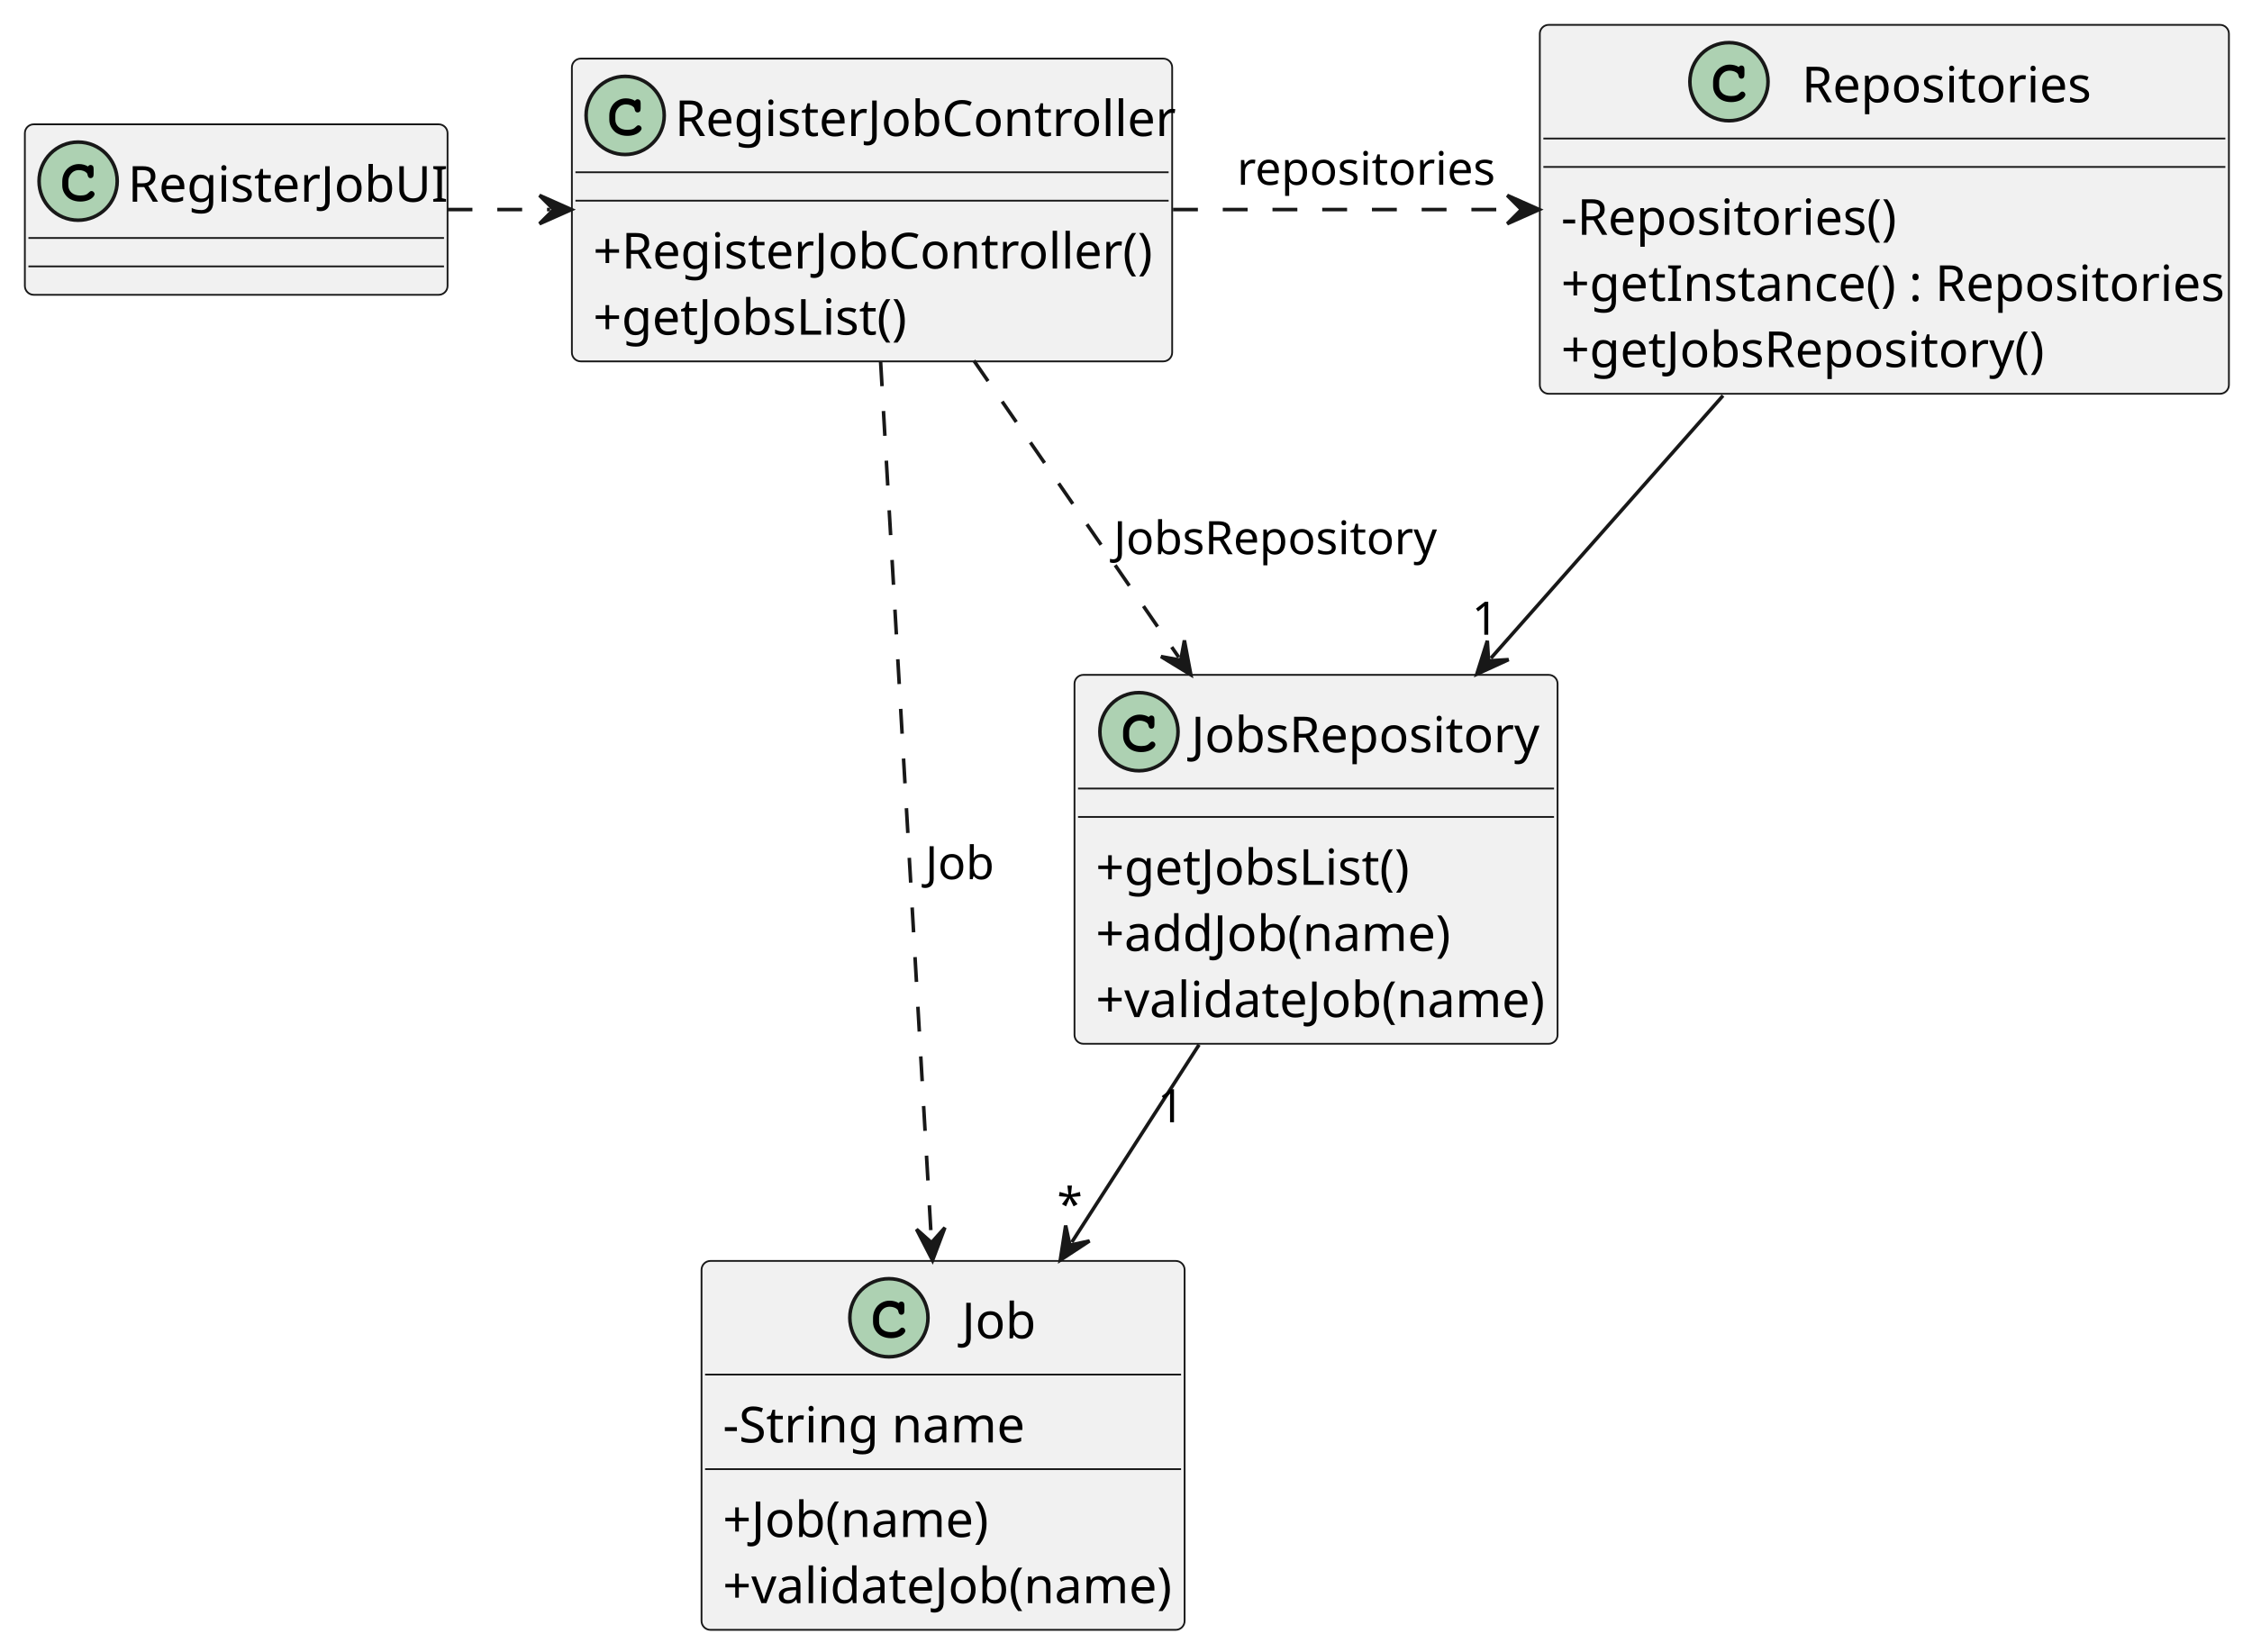
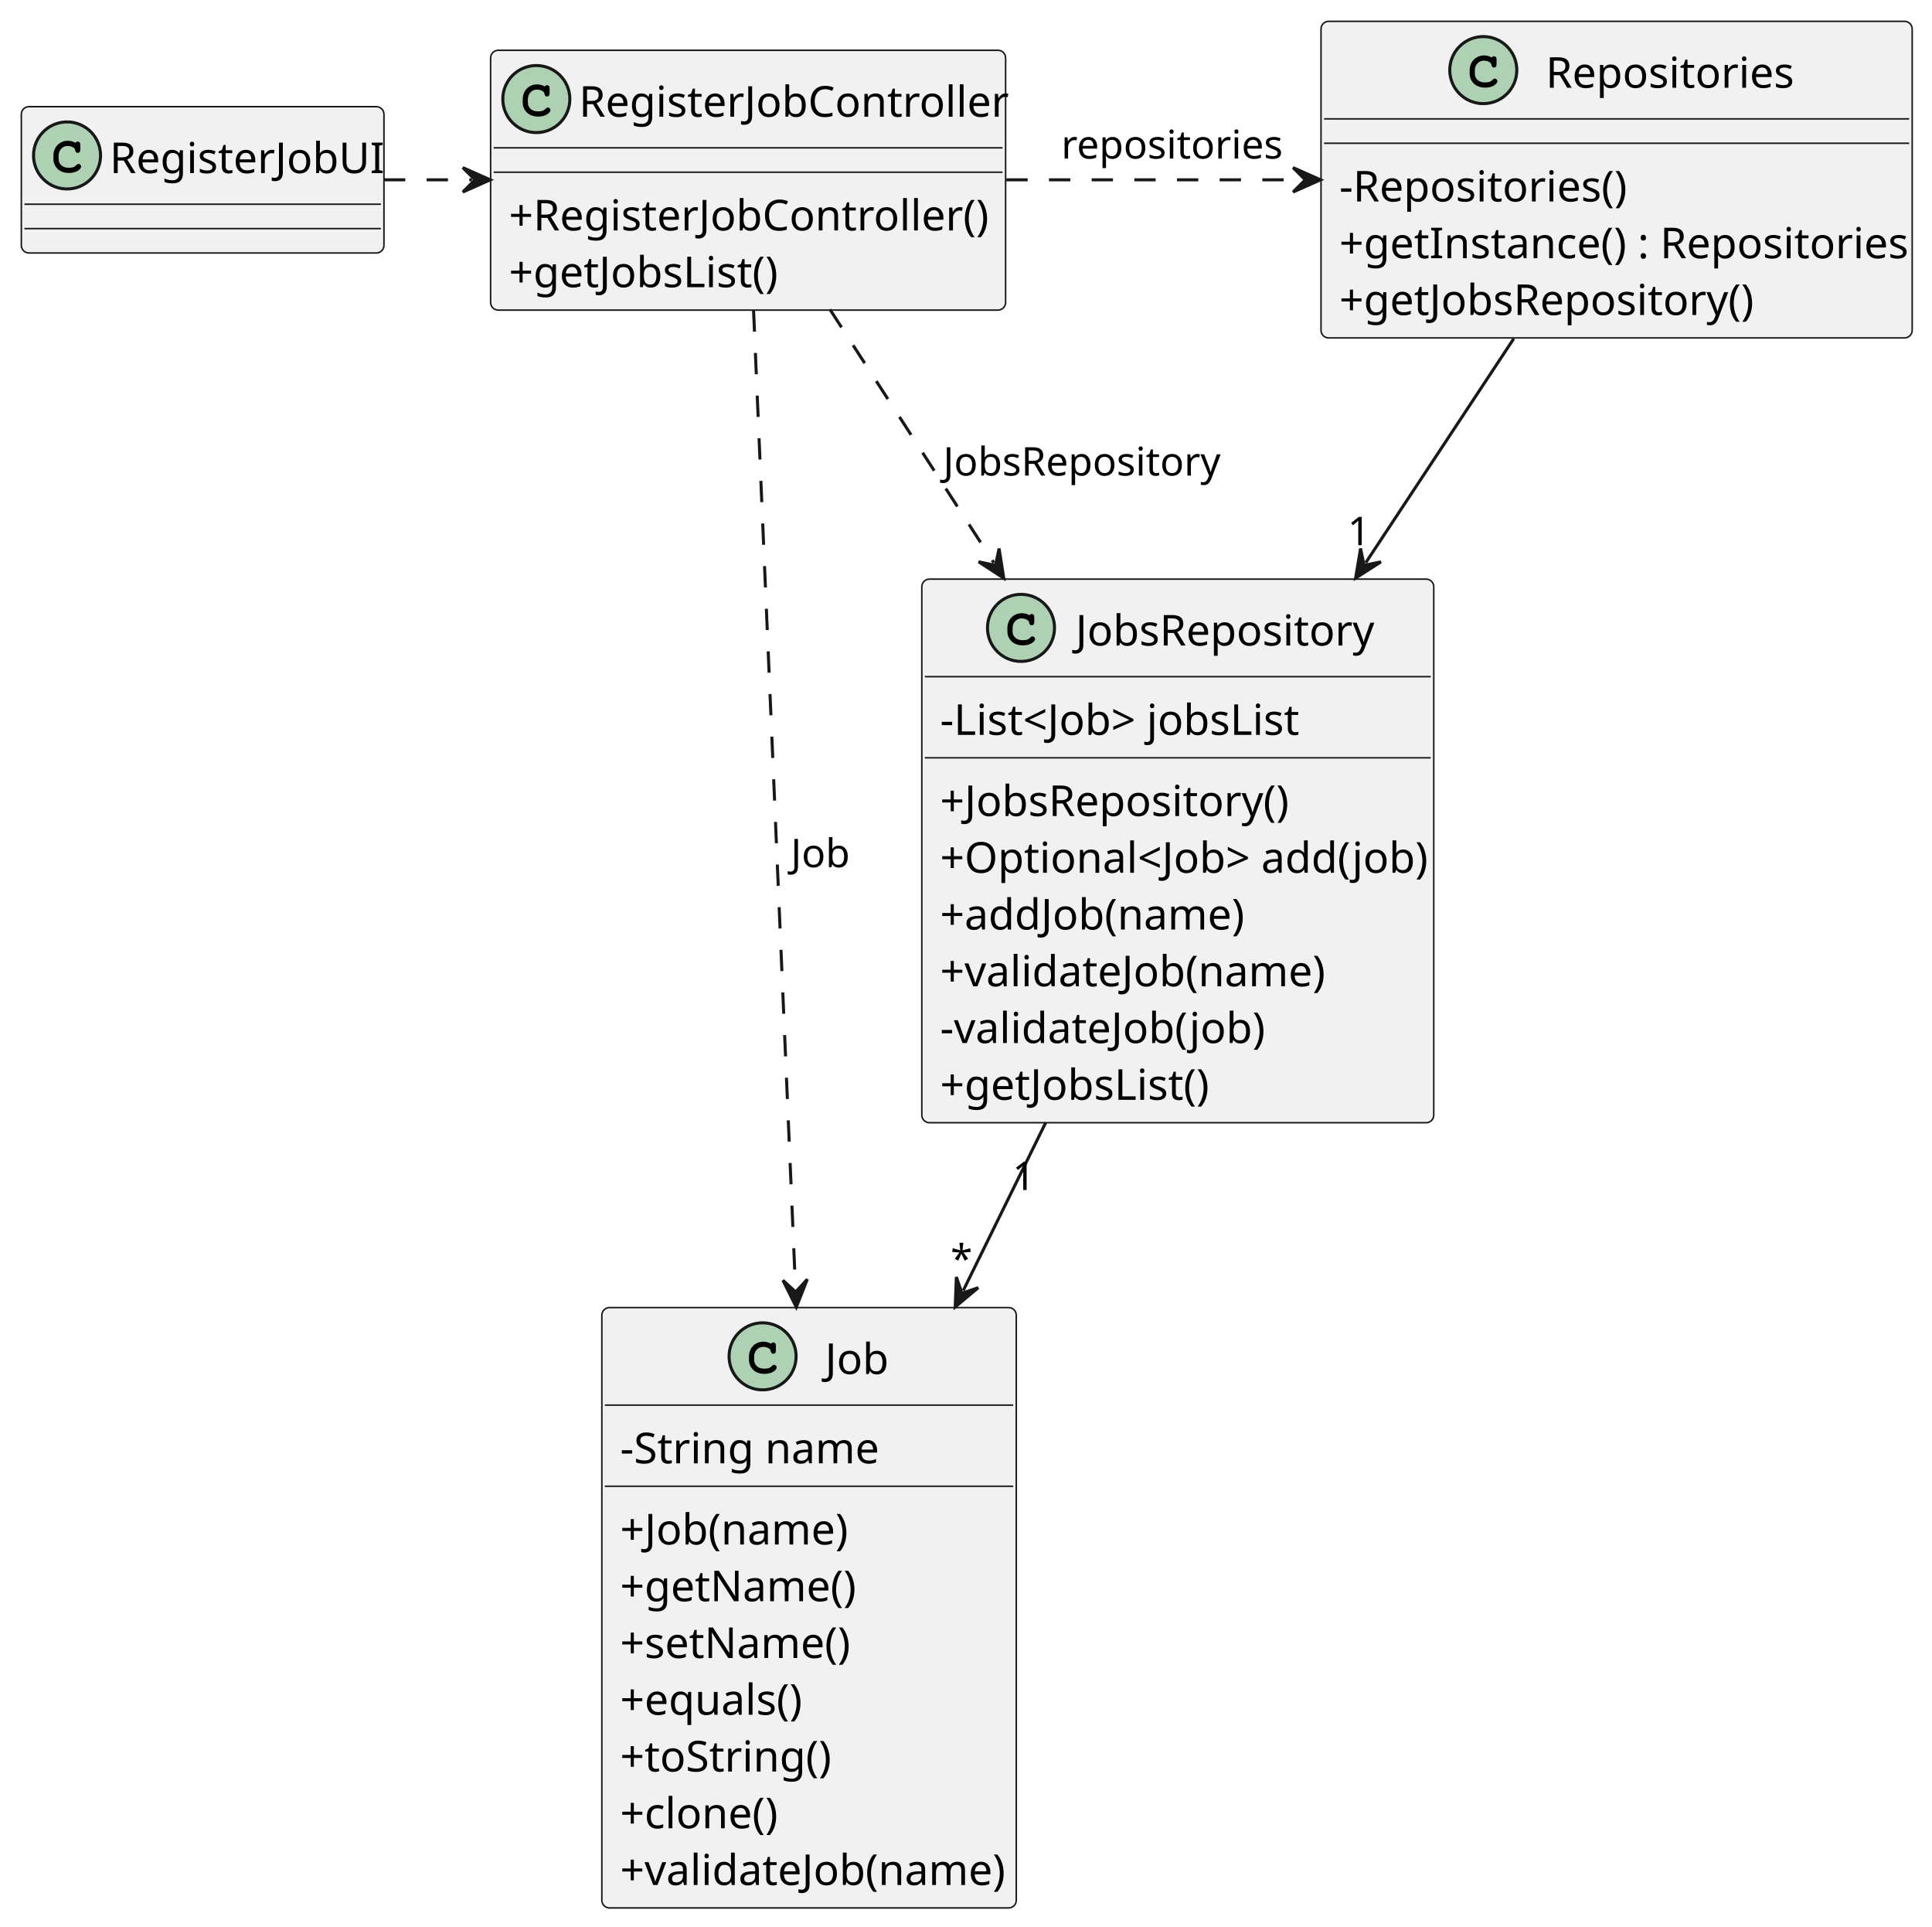
- <svg xmlns="http://www.w3.org/2000/svg" contentStyleType="text/css" height="465px" preserveAspectRatio="none" style="width:634px;height:465px;background:#FFFFFF;" version="1.1" viewBox="0 0 634 465" width="634px" zoomAndPan="magnify">
+ <svg xmlns="http://www.w3.org/2000/svg" contentStyleType="text/css" height="632px" preserveAspectRatio="none" style="width:634px;height:632px;background:#FFFFFF;" version="1.1" viewBox="0 0 634 632" width="634px" zoomAndPan="magnify">
  <defs />
  <g>
    <g id="elem_RegisterJobUI">
      <rect codeLine="7" fill="#F1F1F1" height="48" id="RegisterJobUI" rx="2.5" ry="2.5" style="stroke:#181818;stroke-width:0.5;" width="119" x="7" y="35" />
      <ellipse cx="22" cy="51" fill="#ADD1B2" rx="11" ry="11" style="stroke:#181818;stroke-width:1.0;" />
      <path d="M24.766,46.875 Q24.922,46.656 25.109,46.547 Q25.297,46.438 25.516,46.438 Q25.891,46.438 26.125,46.703 Q26.359,46.953 26.359,47.562 L26.359,49.016 Q26.359,49.625 26.125,49.891 Q25.891,50.156 25.516,50.156 Q25.172,50.156 24.969,49.953 Q24.766,49.766 24.656,49.25 Q24.609,48.891 24.422,48.703 Q24.094,48.328 23.484,48.109 Q22.875,47.891 22.25,47.891 Q21.484,47.891 20.844,48.219 Q20.219,48.547 19.719,49.297 Q19.234,50.047 19.234,51.078 L19.234,52.172 Q19.234,53.406 20.125,54.234 Q21.016,55.047 22.609,55.047 Q23.547,55.047 24.203,54.797 Q24.594,54.641 25.016,54.203 Q25.281,53.938 25.422,53.859 Q25.578,53.781 25.781,53.781 Q26.109,53.781 26.359,54.047 Q26.625,54.297 26.625,54.641 Q26.625,54.984 26.281,55.391 Q25.781,55.969 24.984,56.297 Q23.906,56.75 22.609,56.75 Q21.094,56.75 19.891,56.125 Q18.906,55.625 18.219,54.562 Q17.531,53.484 17.531,52.203 L17.531,51.047 Q17.531,49.719 18.141,48.578 Q18.766,47.422 19.859,46.812 Q20.953,46.188 22.188,46.188 Q22.922,46.188 23.562,46.359 Q24.219,46.516 24.766,46.875 Z " fill="#000000" />
      <text fill="#000000" font-family="sans-serif" font-size="14" lengthAdjust="spacing" textLength="87" x="36" y="56.797">RegisterJobUI</text>
      <line style="stroke:#181818;stroke-width:0.5;" x1="8" x2="125" y1="67" y2="67" />
      <line style="stroke:#181818;stroke-width:0.5;" x1="8" x2="125" y1="75" y2="75" />
    </g>
    <g id="elem_RegisterJobController">
      <rect codeLine="10" fill="#F1F1F1" height="85.242" id="RegisterJobController" rx="2.5" ry="2.5" style="stroke:#181818;stroke-width:0.5;" width="169" x="161" y="16.5" />
      <ellipse cx="176" cy="32.5" fill="#ADD1B2" rx="11" ry="11" style="stroke:#181818;stroke-width:1.0;" />
      <path d="M178.766,28.375 Q178.922,28.156 179.109,28.047 Q179.297,27.938 179.516,27.938 Q179.891,27.938 180.125,28.203 Q180.359,28.453 180.359,29.062 L180.359,30.516 Q180.359,31.125 180.125,31.391 Q179.891,31.656 179.516,31.656 Q179.172,31.656 178.969,31.453 Q178.766,31.266 178.656,30.75 Q178.609,30.391 178.422,30.203 Q178.094,29.828 177.484,29.609 Q176.875,29.391 176.25,29.391 Q175.484,29.391 174.844,29.719 Q174.219,30.047 173.719,30.797 Q173.234,31.547 173.234,32.578 L173.234,33.672 Q173.234,34.906 174.125,35.734 Q175.016,36.547 176.609,36.547 Q177.547,36.547 178.203,36.297 Q178.594,36.141 179.016,35.703 Q179.281,35.438 179.422,35.359 Q179.578,35.281 179.781,35.281 Q180.109,35.281 180.359,35.547 Q180.625,35.797 180.625,36.141 Q180.625,36.484 180.281,36.891 Q179.781,37.469 178.984,37.797 Q177.906,38.25 176.609,38.25 Q175.094,38.25 173.891,37.625 Q172.906,37.125 172.219,36.062 Q171.531,34.984 171.531,33.703 L171.531,32.547 Q171.531,31.219 172.141,30.078 Q172.766,28.922 173.859,28.312 Q174.953,27.688 176.188,27.688 Q176.922,27.688 177.562,27.859 Q178.219,28.016 178.766,28.375 Z " fill="#000000" />
      <text fill="#000000" font-family="sans-serif" font-size="14" lengthAdjust="spacing" textLength="137" x="190" y="38.297">RegisterJobController</text>
      <line style="stroke:#181818;stroke-width:0.5;" x1="162" x2="329" y1="48.5" y2="48.5" />
      <line style="stroke:#181818;stroke-width:0.5;" x1="162" x2="329" y1="56.5" y2="56.5" />
      <text fill="#000000" font-family="sans-serif" font-size="14" lengthAdjust="spacing" textLength="155" x="167" y="75.607">+RegisterJobController()</text>
      <text fill="#000000" font-family="sans-serif" font-size="14" lengthAdjust="spacing" textLength="89" x="167" y="94.228">+getJobsList()</text>
    </g>
    <g id="elem_Job">
-       <rect codeLine="15" fill="#F1F1F1" height="103.863" id="Job" rx="2.5" ry="2.5" style="stroke:#181818;stroke-width:0.5;" width="136" x="197.5" y="355" />
-       <ellipse cx="250.25" cy="371" fill="#ADD1B2" rx="11" ry="11" style="stroke:#181818;stroke-width:1.0;" />
-       <path d="M253.016,366.875 Q253.172,366.656 253.359,366.547 Q253.547,366.438 253.766,366.438 Q254.141,366.438 254.375,366.703 Q254.609,366.953 254.609,367.562 L254.609,369.016 Q254.609,369.625 254.375,369.891 Q254.141,370.156 253.766,370.156 Q253.422,370.156 253.219,369.953 Q253.016,369.766 252.906,369.25 Q252.859,368.891 252.672,368.703 Q252.344,368.328 251.734,368.109 Q251.125,367.891 250.5,367.891 Q249.734,367.891 249.094,368.219 Q248.469,368.547 247.969,369.297 Q247.484,370.047 247.484,371.078 L247.484,372.172 Q247.484,373.406 248.375,374.234 Q249.266,375.047 250.859,375.047 Q251.797,375.047 252.453,374.797 Q252.844,374.641 253.266,374.203 Q253.531,373.938 253.672,373.859 Q253.828,373.781 254.031,373.781 Q254.359,373.781 254.609,374.047 Q254.875,374.297 254.875,374.641 Q254.875,374.984 254.531,375.391 Q254.031,375.969 253.234,376.297 Q252.156,376.75 250.859,376.75 Q249.344,376.75 248.141,376.125 Q247.156,375.625 246.469,374.562 Q245.781,373.484 245.781,372.203 L245.781,371.047 Q245.781,369.719 246.391,368.578 Q247.016,367.422 248.109,366.812 Q249.203,366.188 250.438,366.188 Q251.172,366.188 251.812,366.359 Q252.469,366.516 253.016,366.875 Z " fill="#000000" />
-       <text fill="#000000" font-family="sans-serif" font-size="14" lengthAdjust="spacing" textLength="22" x="270.75" y="376.797">Job</text>
-       <line style="stroke:#181818;stroke-width:0.5;" x1="198.5" x2="332.5" y1="387" y2="387" />
-       <text fill="#000000" font-family="sans-serif" font-size="14" lengthAdjust="spacing" textLength="81" x="203.5" y="406.107">-String name</text>
-       <line style="stroke:#181818;stroke-width:0.5;" x1="198.5" x2="332.5" y1="413.621" y2="413.621" />
-       <text fill="#000000" font-family="sans-serif" font-size="14" lengthAdjust="spacing" textLength="75" x="203.5" y="432.728">+Job(name)</text>
-       <text fill="#000000" font-family="sans-serif" font-size="14" lengthAdjust="spacing" textLength="124" x="203.5" y="451.35">+validateJob(name)</text>
+       <rect codeLine="15" fill="#F1F1F1" height="196.969" id="Job" rx="2.5" ry="2.5" style="stroke:#181818;stroke-width:0.5;" width="136" x="197.5" y="429" />
+       <ellipse cx="250.25" cy="445" fill="#ADD1B2" rx="11" ry="11" style="stroke:#181818;stroke-width:1.0;" />
+       <path d="M253.016,440.875 Q253.172,440.656 253.359,440.547 Q253.547,440.438 253.766,440.438 Q254.141,440.438 254.375,440.703 Q254.609,440.953 254.609,441.562 L254.609,443.016 Q254.609,443.625 254.375,443.891 Q254.141,444.156 253.766,444.156 Q253.422,444.156 253.219,443.953 Q253.016,443.766 252.906,443.25 Q252.859,442.891 252.672,442.703 Q252.344,442.328 251.734,442.109 Q251.125,441.891 250.5,441.891 Q249.734,441.891 249.094,442.219 Q248.469,442.547 247.969,443.297 Q247.484,444.047 247.484,445.078 L247.484,446.172 Q247.484,447.406 248.375,448.234 Q249.266,449.047 250.859,449.047 Q251.797,449.047 252.453,448.797 Q252.844,448.641 253.266,448.203 Q253.531,447.938 253.672,447.859 Q253.828,447.781 254.031,447.781 Q254.359,447.781 254.609,448.047 Q254.875,448.297 254.875,448.641 Q254.875,448.984 254.531,449.391 Q254.031,449.969 253.234,450.297 Q252.156,450.75 250.859,450.75 Q249.344,450.75 248.141,450.125 Q247.156,449.625 246.469,448.562 Q245.781,447.484 245.781,446.203 L245.781,445.047 Q245.781,443.719 246.391,442.578 Q247.016,441.422 248.109,440.812 Q249.203,440.188 250.438,440.188 Q251.172,440.188 251.812,440.359 Q252.469,440.516 253.016,440.875 Z " fill="#000000" />
+       <text fill="#000000" font-family="sans-serif" font-size="14" lengthAdjust="spacing" textLength="22" x="270.75" y="450.797">Job</text>
+       <line style="stroke:#181818;stroke-width:0.5;" x1="198.5" x2="332.5" y1="461" y2="461" />
+       <text fill="#000000" font-family="sans-serif" font-size="14" lengthAdjust="spacing" textLength="81" x="203.5" y="480.107">-String name</text>
+       <line style="stroke:#181818;stroke-width:0.5;" x1="198.5" x2="332.5" y1="487.621" y2="487.621" />
+       <text fill="#000000" font-family="sans-serif" font-size="14" lengthAdjust="spacing" textLength="75" x="203.5" y="506.728">+Job(name)</text>
+       <text fill="#000000" font-family="sans-serif" font-size="14" lengthAdjust="spacing" textLength="74" x="203.5" y="525.35">+getName()</text>
+       <text fill="#000000" font-family="sans-serif" font-size="14" lengthAdjust="spacing" textLength="73" x="203.5" y="543.971">+setName()</text>
+       <text fill="#000000" font-family="sans-serif" font-size="14" lengthAdjust="spacing" textLength="60" x="203.5" y="562.592">+equals()</text>
+       <text fill="#000000" font-family="sans-serif" font-size="14" lengthAdjust="spacing" textLength="67" x="203.5" y="581.213">+toString()</text>
+       <text fill="#000000" font-family="sans-serif" font-size="14" lengthAdjust="spacing" textLength="52" x="203.5" y="599.834">+clone()</text>
+       <text fill="#000000" font-family="sans-serif" font-size="14" lengthAdjust="spacing" textLength="124" x="203.5" y="618.455">+validateJob(name)</text>
    </g>
    <g id="elem_JobsRepository">
-       <rect codeLine="21" fill="#F1F1F1" height="103.863" id="JobsRepository" rx="2.5" ry="2.5" style="stroke:#181818;stroke-width:0.5;" width="136" x="302.5" y="190" />
-       <ellipse cx="320.65" cy="206" fill="#ADD1B2" rx="11" ry="11" style="stroke:#181818;stroke-width:1.0;" />
-       <path d="M323.416,201.875 Q323.572,201.656 323.759,201.547 Q323.947,201.438 324.166,201.438 Q324.541,201.438 324.775,201.703 Q325.009,201.953 325.009,202.562 L325.009,204.016 Q325.009,204.625 324.775,204.891 Q324.541,205.156 324.166,205.156 Q323.822,205.156 323.619,204.953 Q323.416,204.766 323.306,204.25 Q323.259,203.891 323.072,203.703 Q322.744,203.328 322.134,203.109 Q321.525,202.891 320.9,202.891 Q320.134,202.891 319.494,203.219 Q318.869,203.547 318.369,204.297 Q317.884,205.047 317.884,206.078 L317.884,207.172 Q317.884,208.406 318.775,209.234 Q319.666,210.047 321.259,210.047 Q322.197,210.047 322.853,209.797 Q323.244,209.641 323.666,209.203 Q323.931,208.938 324.072,208.859 Q324.228,208.781 324.431,208.781 Q324.759,208.781 325.009,209.047 Q325.275,209.297 325.275,209.641 Q325.275,209.984 324.931,210.391 Q324.431,210.969 323.634,211.297 Q322.556,211.75 321.259,211.75 Q319.744,211.75 318.541,211.125 Q317.556,210.625 316.869,209.562 Q316.181,208.484 316.181,207.203 L316.181,206.047 Q316.181,204.719 316.791,203.578 Q317.416,202.422 318.509,201.812 Q319.603,201.188 320.837,201.188 Q321.572,201.188 322.212,201.359 Q322.869,201.516 323.416,201.875 Z " fill="#000000" />
-       <text fill="#000000" font-family="sans-serif" font-size="14" lengthAdjust="spacing" textLength="97" x="335.35" y="211.797">JobsRepository</text>
-       <line style="stroke:#181818;stroke-width:0.5;" x1="303.5" x2="437.5" y1="222" y2="222" />
-       <line style="stroke:#181818;stroke-width:0.5;" x1="303.5" x2="437.5" y1="230" y2="230" />
-       <text fill="#000000" font-family="sans-serif" font-size="14" lengthAdjust="spacing" textLength="89" x="308.5" y="249.107">+getJobsList()</text>
-       <text fill="#000000" font-family="sans-serif" font-size="14" lengthAdjust="spacing" textLength="99" x="308.5" y="267.728">+addJob(name)</text>
-       <text fill="#000000" font-family="sans-serif" font-size="14" lengthAdjust="spacing" textLength="124" x="308.5" y="286.35">+validateJob(name)</text>
+       <rect codeLine="26" fill="#F1F1F1" height="178.348" id="JobsRepository" rx="2.5" ry="2.5" style="stroke:#181818;stroke-width:0.5;" width="168" x="302.5" y="190" />
+       <ellipse cx="335.05" cy="206" fill="#ADD1B2" rx="11" ry="11" style="stroke:#181818;stroke-width:1.0;" />
+       <path d="M337.816,201.875 Q337.972,201.656 338.159,201.547 Q338.347,201.438 338.566,201.438 Q338.941,201.438 339.175,201.703 Q339.409,201.953 339.409,202.562 L339.409,204.016 Q339.409,204.625 339.175,204.891 Q338.941,205.156 338.566,205.156 Q338.222,205.156 338.019,204.953 Q337.816,204.766 337.706,204.25 Q337.659,203.891 337.472,203.703 Q337.144,203.328 336.534,203.109 Q335.925,202.891 335.3,202.891 Q334.534,202.891 333.894,203.219 Q333.269,203.547 332.769,204.297 Q332.284,205.047 332.284,206.078 L332.284,207.172 Q332.284,208.406 333.175,209.234 Q334.066,210.047 335.659,210.047 Q336.597,210.047 337.253,209.797 Q337.644,209.641 338.066,209.203 Q338.331,208.938 338.472,208.859 Q338.628,208.781 338.831,208.781 Q339.159,208.781 339.409,209.047 Q339.675,209.297 339.675,209.641 Q339.675,209.984 339.331,210.391 Q338.831,210.969 338.034,211.297 Q336.956,211.75 335.659,211.75 Q334.144,211.75 332.941,211.125 Q331.956,210.625 331.269,209.562 Q330.581,208.484 330.581,207.203 L330.581,206.047 Q330.581,204.719 331.191,203.578 Q331.816,202.422 332.909,201.812 Q334.003,201.188 335.238,201.188 Q335.972,201.188 336.613,201.359 Q337.269,201.516 337.816,201.875 Z " fill="#000000" />
+       <text fill="#000000" font-family="sans-serif" font-size="14" lengthAdjust="spacing" textLength="97" x="352.95" y="211.797">JobsRepository</text>
+       <line style="stroke:#181818;stroke-width:0.5;" x1="303.5" x2="469.5" y1="222" y2="222" />
+       <text fill="#000000" font-family="sans-serif" font-size="14" lengthAdjust="spacing" textLength="117" x="308.5" y="241.107">-List&lt;Job&gt; jobsList</text>
+       <line style="stroke:#181818;stroke-width:0.5;" x1="303.5" x2="469.5" y1="248.621" y2="248.621" />
+       <text fill="#000000" font-family="sans-serif" font-size="14" lengthAdjust="spacing" textLength="115" x="308.5" y="267.728">+JobsRepository()</text>
+       <text fill="#000000" font-family="sans-serif" font-size="14" lengthAdjust="spacing" textLength="156" x="308.5" y="286.35">+Optional&lt;Job&gt; add(job)</text>
+       <text fill="#000000" font-family="sans-serif" font-size="14" lengthAdjust="spacing" textLength="99" x="308.5" y="304.971">+addJob(name)</text>
+       <text fill="#000000" font-family="sans-serif" font-size="14" lengthAdjust="spacing" textLength="124" x="308.5" y="323.592">+validateJob(name)</text>
+       <text fill="#000000" font-family="sans-serif" font-size="14" lengthAdjust="spacing" textLength="105" x="308.5" y="342.213">-validateJob(job)</text>
+       <text fill="#000000" font-family="sans-serif" font-size="14" lengthAdjust="spacing" textLength="89" x="308.5" y="360.834">+getJobsList()</text>
    </g>
    <g id="elem_Repositories">
-       <rect codeLine="27" fill="#F1F1F1" height="103.863" id="Repositories" rx="2.5" ry="2.5" style="stroke:#181818;stroke-width:0.5;" width="194" x="433.5" y="7" />
+       <rect codeLine="36" fill="#F1F1F1" height="103.863" id="Repositories" rx="2.5" ry="2.5" style="stroke:#181818;stroke-width:0.5;" width="194" x="433.5" y="7" />
      <ellipse cx="486.75" cy="23" fill="#ADD1B2" rx="11" ry="11" style="stroke:#181818;stroke-width:1.0;" />
      <path d="M489.516,18.875 Q489.672,18.656 489.859,18.547 Q490.047,18.438 490.266,18.438 Q490.641,18.438 490.875,18.703 Q491.109,18.953 491.109,19.562 L491.109,21.016 Q491.109,21.625 490.875,21.891 Q490.641,22.156 490.266,22.156 Q489.922,22.156 489.719,21.953 Q489.516,21.766 489.406,21.25 Q489.359,20.891 489.172,20.703 Q488.844,20.328 488.234,20.109 Q487.625,19.891 487,19.891 Q486.234,19.891 485.594,20.219 Q484.969,20.547 484.469,21.297 Q483.984,22.047 483.984,23.078 L483.984,24.172 Q483.984,25.406 484.875,26.234 Q485.766,27.047 487.359,27.047 Q488.297,27.047 488.953,26.797 Q489.344,26.641 489.766,26.203 Q490.031,25.938 490.172,25.859 Q490.328,25.781 490.531,25.781 Q490.859,25.781 491.109,26.047 Q491.375,26.297 491.375,26.641 Q491.375,26.984 491.031,27.391 Q490.531,27.969 489.734,28.297 Q488.656,28.75 487.359,28.75 Q485.844,28.75 484.641,28.125 Q483.656,27.625 482.969,26.562 Q482.281,25.484 482.281,24.203 L482.281,23.047 Q482.281,21.719 482.891,20.578 Q483.516,19.422 484.609,18.812 Q485.703,18.188 486.938,18.188 Q487.672,18.188 488.312,18.359 Q488.969,18.516 489.516,18.875 Z " fill="#000000" />
      <text fill="#000000" font-family="sans-serif" font-size="14" lengthAdjust="spacing" textLength="79" x="507.25" y="28.797">Repositories</text>
      <line style="stroke:#181818;stroke-width:0.5;" x1="434.5" x2="626.5" y1="39" y2="39" />
      <line style="stroke:#181818;stroke-width:0.5;" x1="434.5" x2="626.5" y1="47" y2="47" />
      <text fill="#000000" font-family="sans-serif" font-size="14" lengthAdjust="spacing" textLength="94" x="439.5" y="66.107">-Repositories()</text>
      <text fill="#000000" font-family="sans-serif" font-size="14" lengthAdjust="spacing" textLength="182" x="439.5" y="84.728">+getInstance() : Repositories</text>
      <text fill="#000000" font-family="sans-serif" font-size="14" lengthAdjust="spacing" textLength="135" x="439.5" y="103.35">+getJobsRepository()</text>
    </g>
    <g id="link_RegisterJobUI_RegisterJobController">
-       <path codeLine="33" d="M126,59 C126.11,59 126.17,59 126.17,59 C126.17,59 138.52,59 154.88,59 " fill="none" id="RegisterJobUI-to-RegisterJobController" style="stroke:#181818;stroke-width:1.0;stroke-dasharray:7.0,7.0;" />
+       <path codeLine="42" d="M126,59 C126.11,59 126.17,59 126.17,59 C126.17,59 138.52,59 154.88,59 " fill="none" id="RegisterJobUI-to-RegisterJobController" style="stroke:#181818;stroke-width:1.0;stroke-dasharray:7.0,7.0;" />
      <polygon fill="#181818" points="160.88,59,151.88,55,155.88,59,151.88,63,160.88,59" style="stroke:#181818;stroke-width:1.0;" />
    </g>
    <g id="link_RegisterJobController_Repositories">
-       <path codeLine="35" d="M330.24,59 C362.64,59 393.85,59 427.33,59 " fill="none" id="RegisterJobController-to-Repositories" style="stroke:#181818;stroke-width:1.0;stroke-dasharray:7.0,7.0;" />
+       <path codeLine="44" d="M330.24,59 C362.64,59 393.85,59 427.33,59 " fill="none" id="RegisterJobController-to-Repositories" style="stroke:#181818;stroke-width:1.0;stroke-dasharray:7.0,7.0;" />
      <polygon fill="#181818" points="433.33,59,424.33,55,428.33,59,424.33,63,433.33,59" style="stroke:#181818;stroke-width:1.0;" />
      <text fill="#000000" font-family="sans-serif" font-size="13" lengthAdjust="spacing" textLength="67" x="348.25" y="52.028">repositories</text>
    </g>
    <g id="link_Repositories_JobsRepository">
-       <path codeLine="37" d="M485.08,111.38 C463.37,135.94 441.423,160.764 419.733,185.304 " fill="none" id="Repositories-to-JobsRepository" style="stroke:#181818;stroke-width:1.0;" />
-       <polygon fill="#181818" points="415.76,189.8,424.717,185.706,419.071,186.054,418.723,180.407,415.76,189.8" style="stroke:#181818;stroke-width:1.0;" />
-       <text fill="#000000" font-family="sans-serif" font-size="13" lengthAdjust="spacing" textLength="7" x="414.372" y="178.701">1</text>
+       <path codeLine="46" d="M496.74,111.11 C481.28,134.52 465.807,157.933 448.166,184.643 " fill="none" id="Repositories-to-JobsRepository" style="stroke:#181818;stroke-width:1.0;" />
+       <polygon fill="#181818" points="444.86,189.65,453.158,184.344,447.615,185.478,446.482,179.936,444.86,189.65" style="stroke:#181818;stroke-width:1.0;" />
+       <text fill="#000000" font-family="sans-serif" font-size="13" lengthAdjust="spacing" textLength="7" x="442.232" y="178.879">1</text>
    </g>
    <g id="link_RegisterJobController_Job">
-       <path codeLine="39" d="M247.91,101.74 C251.59,165.27 258.224,280.12 262.194,348.85 " fill="none" id="RegisterJobController-to-Job" style="stroke:#181818;stroke-width:1.0;stroke-dasharray:7.0,7.0;" />
-       <polygon fill="#181818" points="262.54,354.84,266.014,345.624,262.252,349.848,258.028,346.086,262.54,354.84" style="stroke:#181818;stroke-width:1.0;" />
-       <text fill="#000000" font-family="sans-serif" font-size="13" lengthAdjust="spacing" textLength="20" x="260.5" y="247.528">Job</text>
+       <path codeLine="48" d="M247.29,101.81 C250.43,174.94 256.734,321.896 261.054,422.875 " fill="none" id="RegisterJobController-to-Job" style="stroke:#181818;stroke-width:1.0;stroke-dasharray:7.0,7.0;" />
+       <polygon fill="#181818" points="261.31,428.87,264.922,419.707,261.096,423.875,256.929,420.049,261.31,428.87" style="stroke:#181818;stroke-width:1.0;" />
+       <text fill="#000000" font-family="sans-serif" font-size="13" lengthAdjust="spacing" textLength="20" x="259.5" y="284.528">Job</text>
    </g>
    <g id="link_RegisterJobController_JobsRepository">
-       <path codeLine="40" d="M274.18,101.53 C292.34,127.83 312.551,157.082 331.851,185.042 " fill="none" id="RegisterJobController-to-JobsRepository" style="stroke:#181818;stroke-width:1.0;stroke-dasharray:7.0,7.0;" />
-       <polygon fill="#181818" points="335.26,189.98,333.439,180.301,332.42,185.865,326.855,184.845,335.26,189.98" style="stroke:#181818;stroke-width:1.0;" />
-       <text fill="#000000" font-family="sans-serif" font-size="13" lengthAdjust="spacing" textLength="89" x="313.5" y="156.028">JobsRepository</text>
+       <path codeLine="49" d="M272.35,101.52 C288.49,126.47 306.411,154.172 326.132,184.662 " fill="none" id="RegisterJobController-to-JobsRepository" style="stroke:#181818;stroke-width:1.0;stroke-dasharray:7.0,7.0;" />
+       <polygon fill="#181818" points="329.39,189.7,327.861,179.971,326.675,185.502,321.144,184.315,329.39,189.7" style="stroke:#181818;stroke-width:1.0;" />
+       <text fill="#000000" font-family="sans-serif" font-size="13" lengthAdjust="spacing" textLength="89" x="309.5" y="156.028">JobsRepository</text>
    </g>
    <g id="link_JobsRepository_Job">
-       <path codeLine="42" d="M337.57,294.13 C325.12,313.45 314.199,330.396 301.749,349.726 " fill="none" id="JobsRepository-to-Job" style="stroke:#181818;stroke-width:1.0;" />
-       <polygon fill="#181818" points="298.5,354.77,306.736,349.37,301.207,350.566,300.01,345.038,298.5,354.77" style="stroke:#181818;stroke-width:1.0;" />
-       <text fill="#000000" font-family="sans-serif" font-size="13" lengthAdjust="spacing" textLength="7" x="325.902" y="315.954">1</text>
-       <text fill="#000000" font-family="sans-serif" font-size="13" lengthAdjust="spacing" textLength="5" x="297.598" y="343.666">*</text>
+       <path codeLine="51" d="M343.16,368.3 C333.53,387.91 325.916,403.435 316.106,423.405 " fill="none" id="JobsRepository-to-Job" style="stroke:#181818;stroke-width:1.0;" />
+       <polygon fill="#181818" points="313.46,428.79,321.018,422.476,315.665,424.302,313.838,418.948,313.46,428.79" style="stroke:#181818;stroke-width:1.0;" />
+       <text fill="#000000" font-family="sans-serif" font-size="13" lengthAdjust="spacing" textLength="7" x="332.281" y="390.425">1</text>
+       <text fill="#000000" font-family="sans-serif" font-size="13" lengthAdjust="spacing" textLength="5" x="311.94" y="417.622">*</text>
    </g>
  </g>
</svg>
